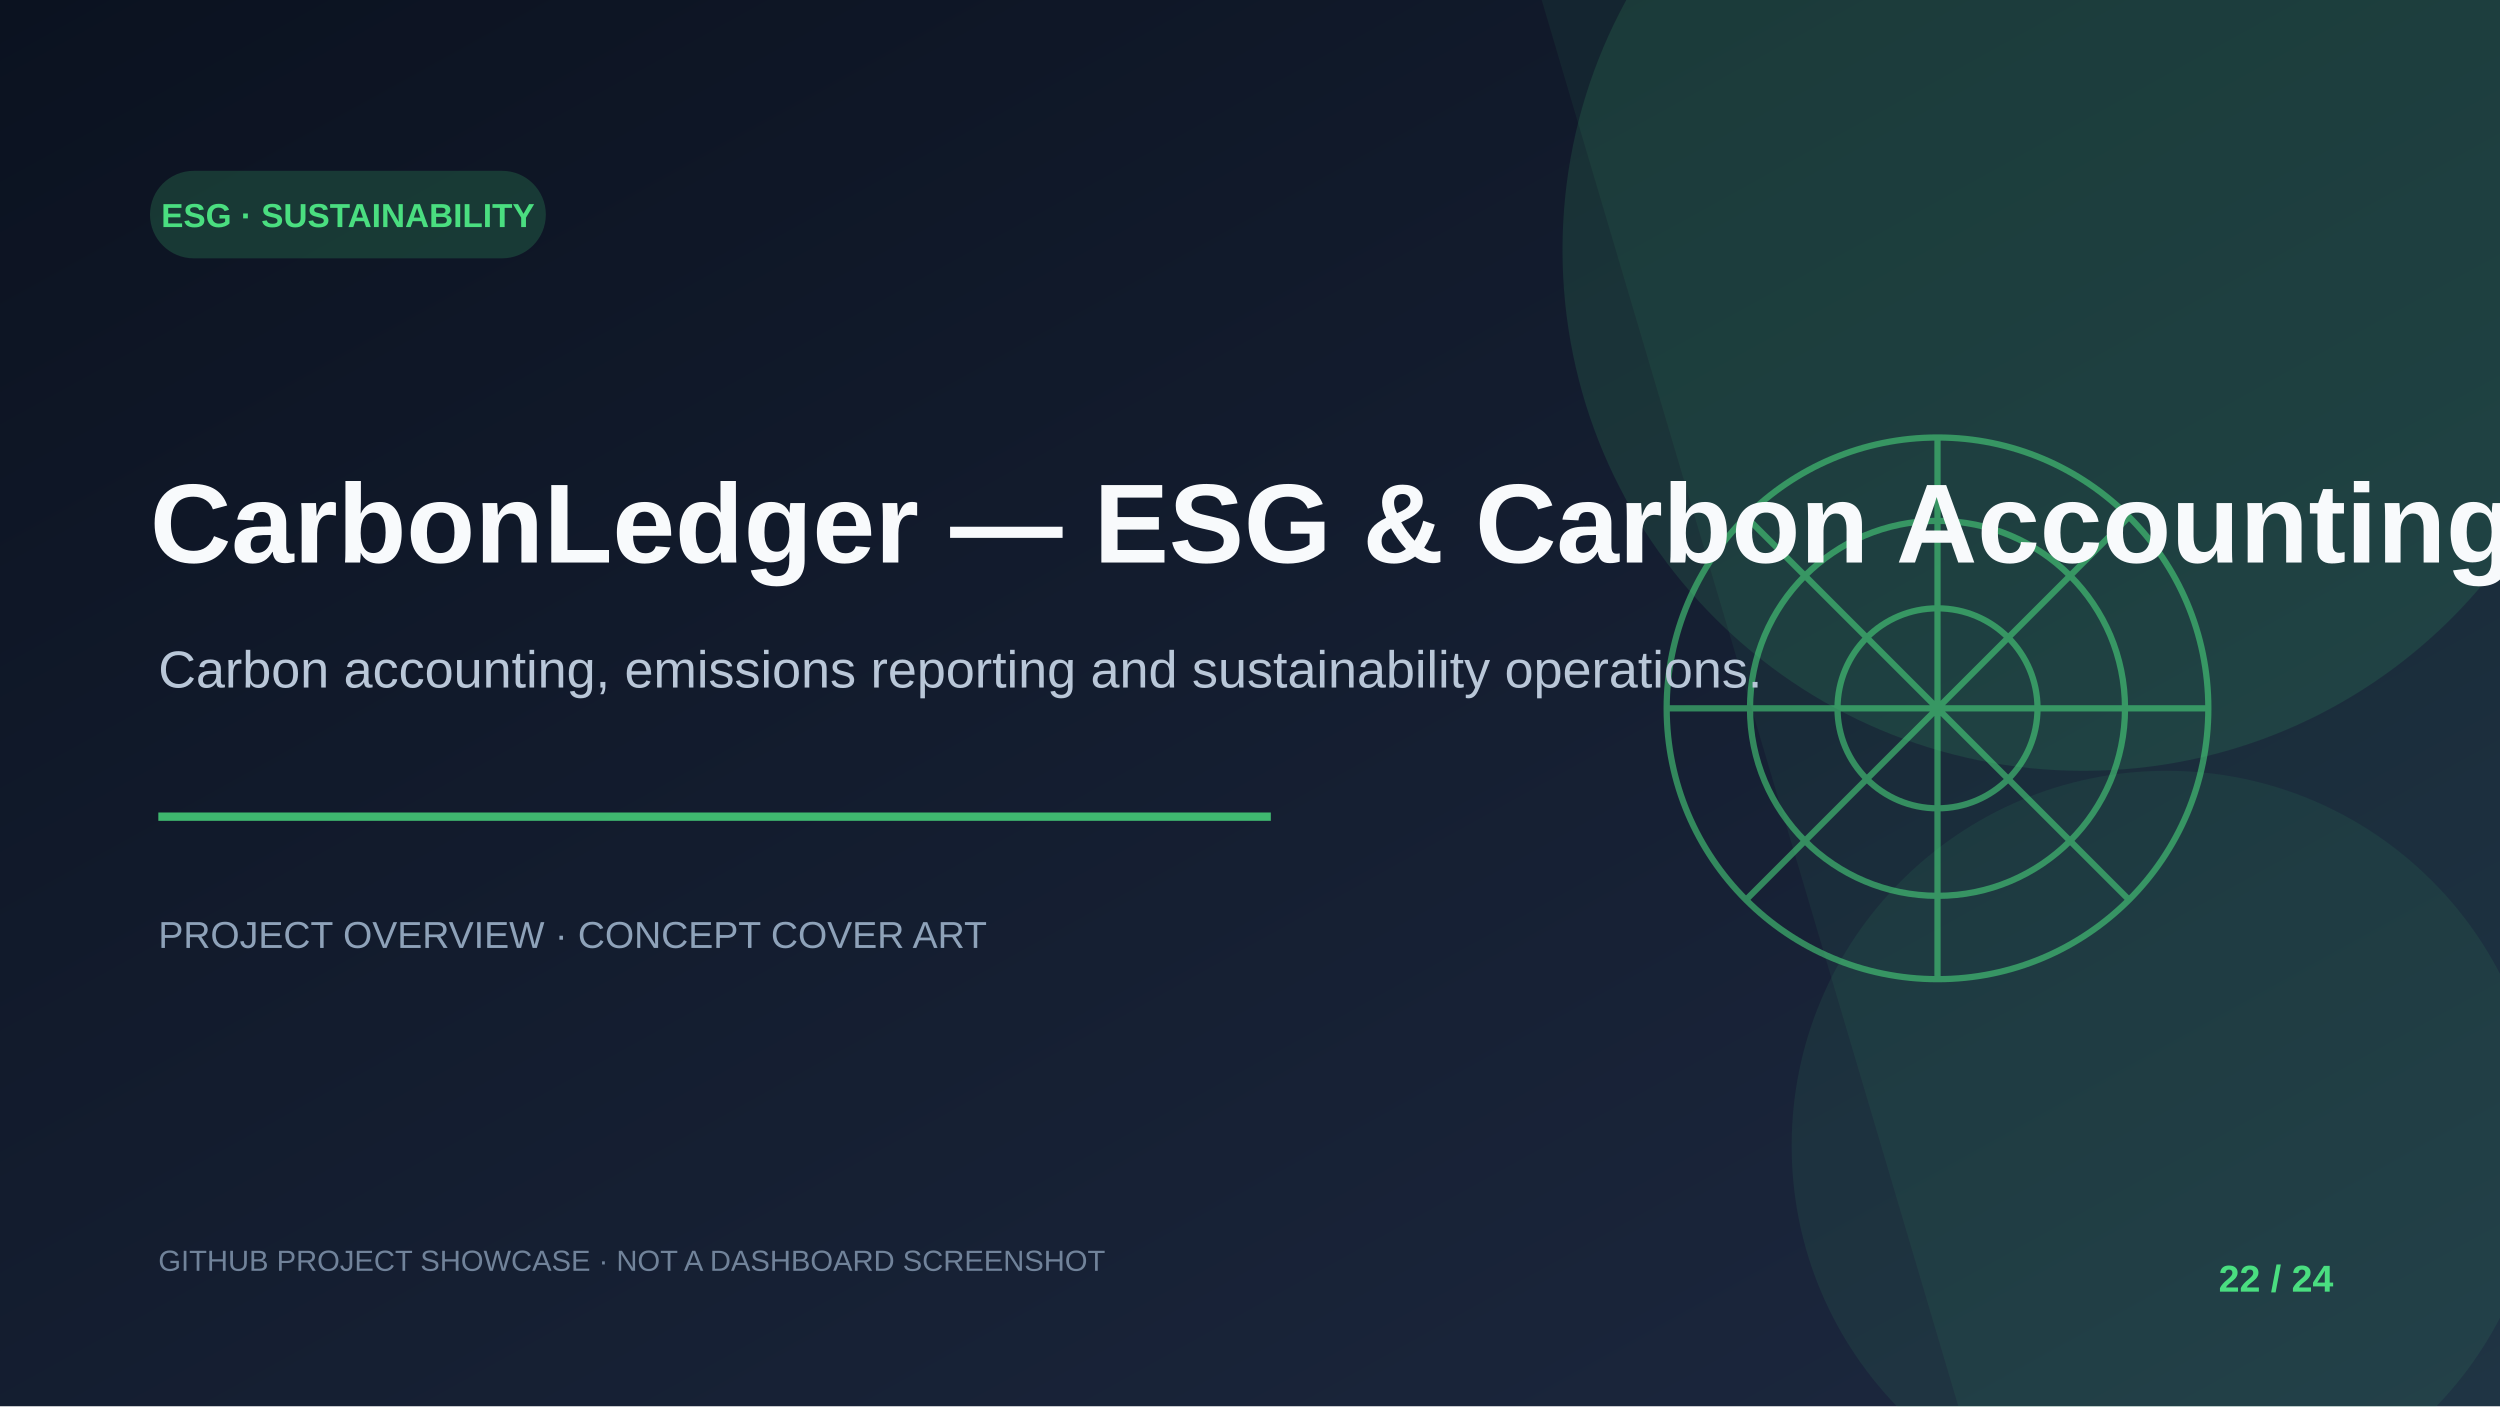
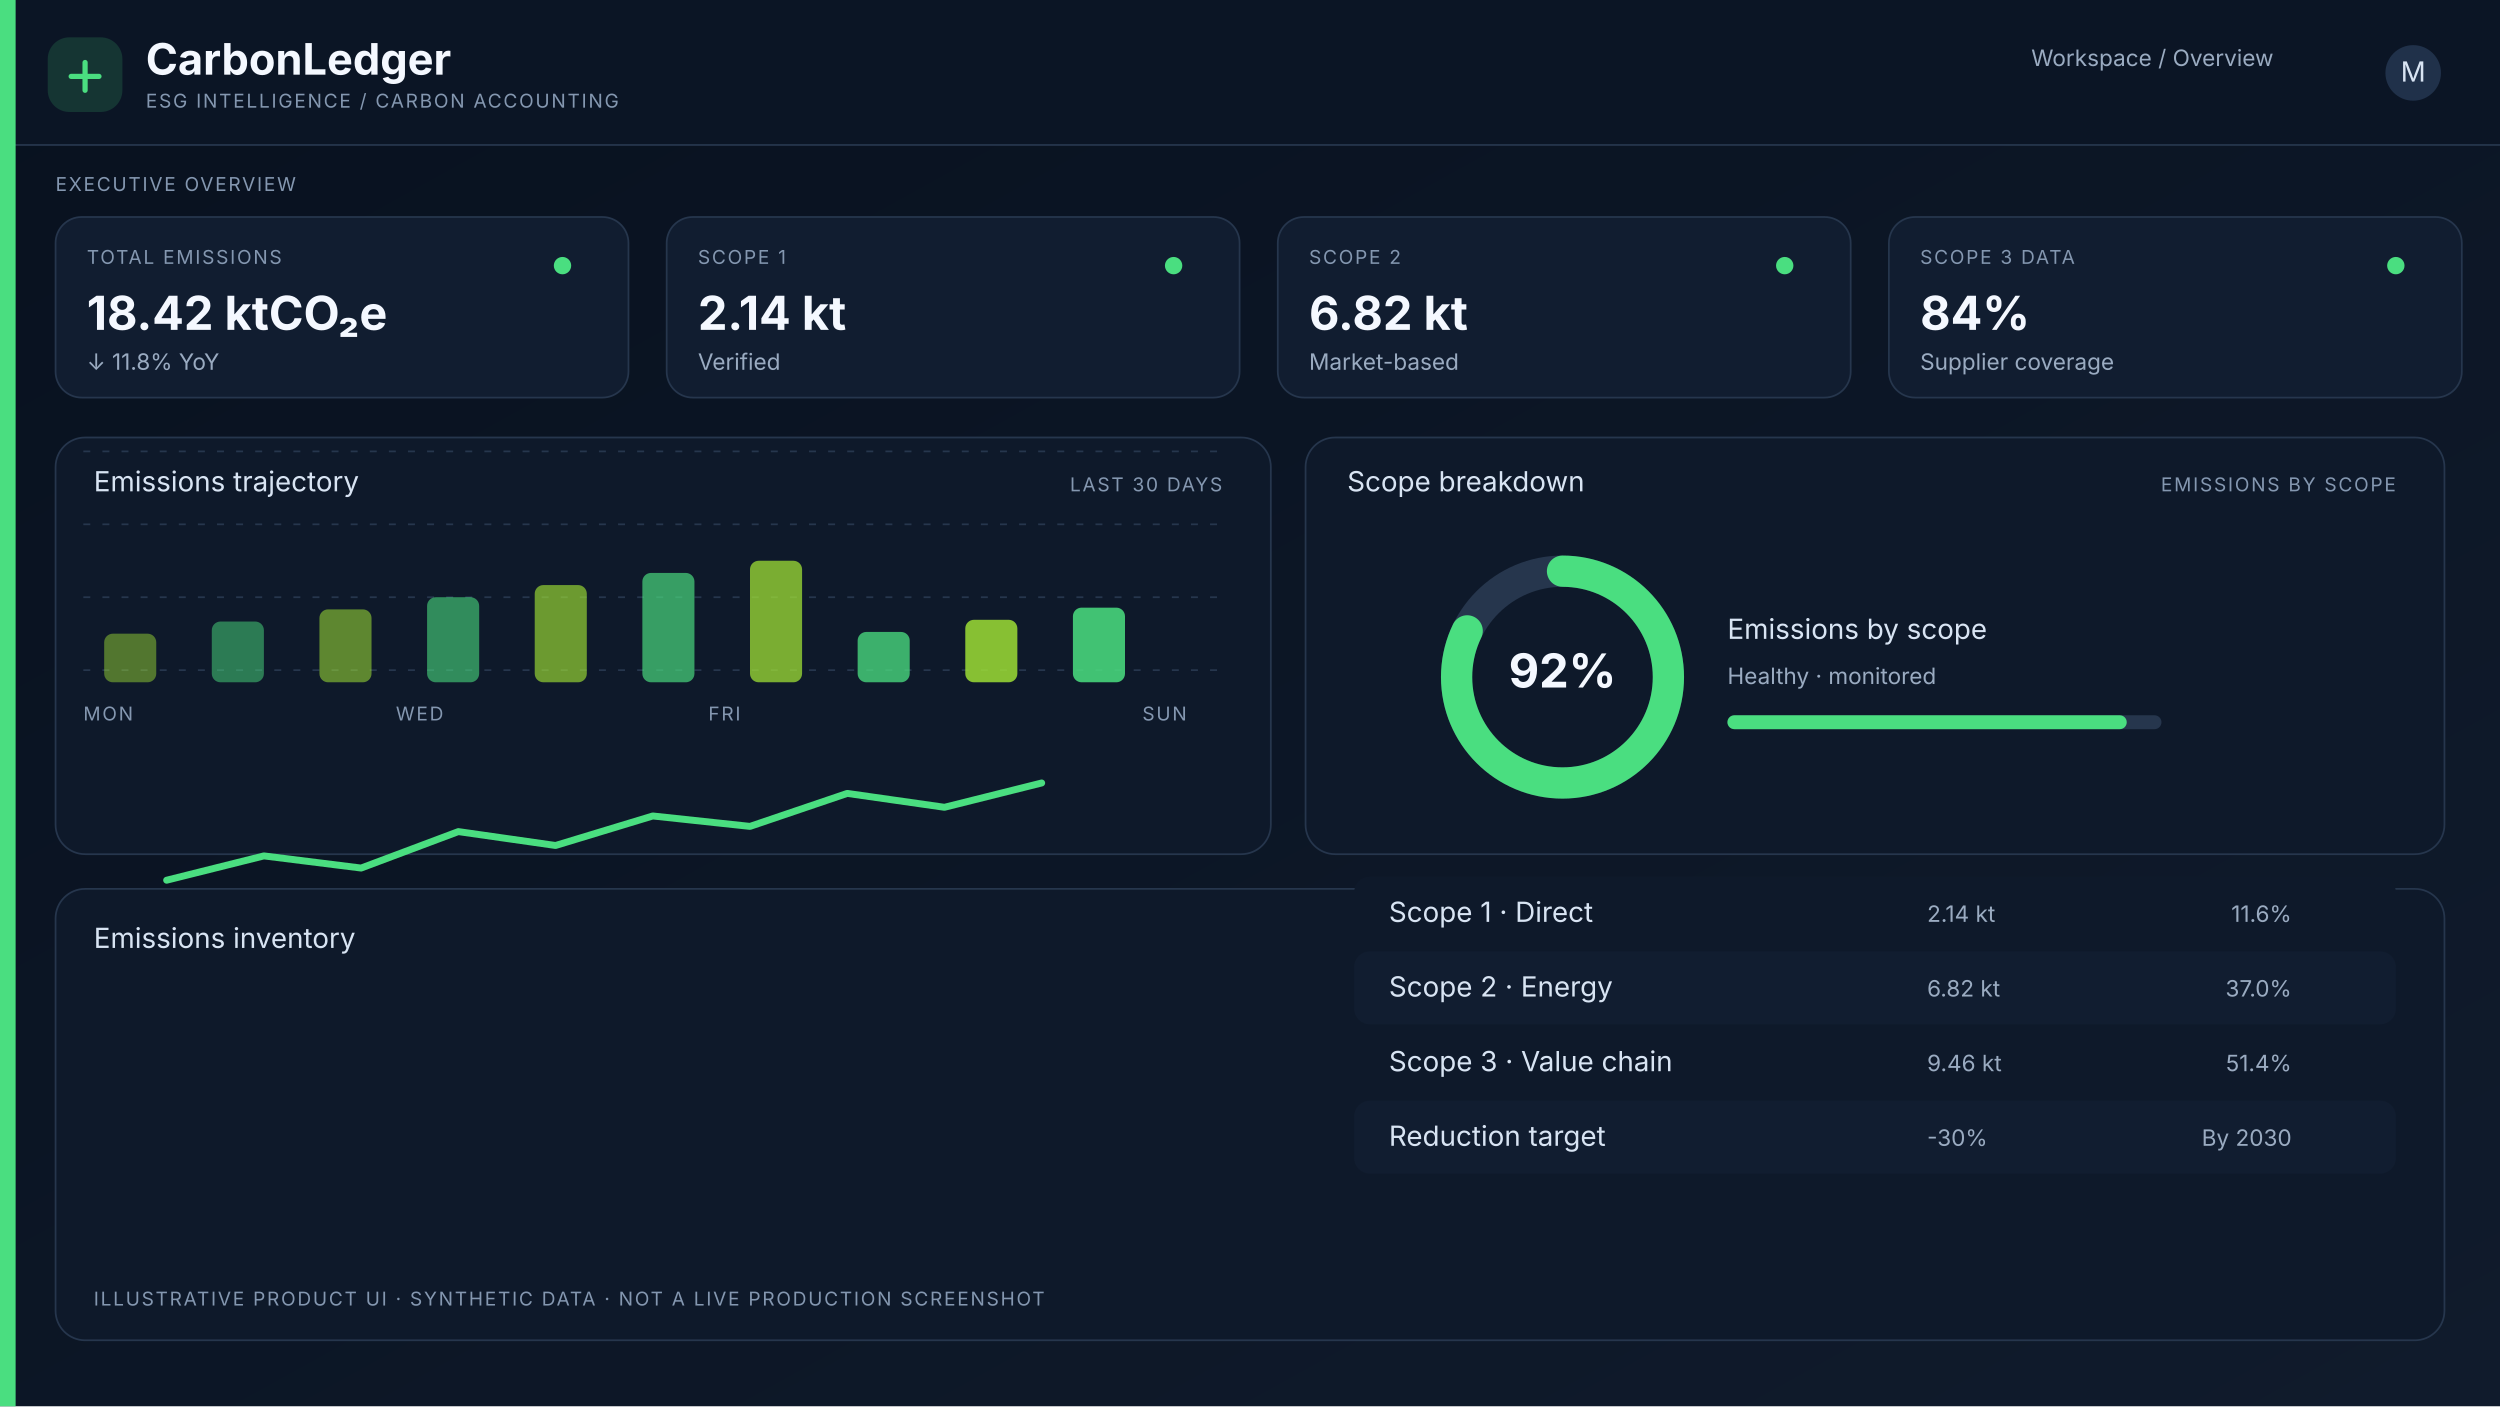
- <svg xmlns="http://www.w3.org/2000/svg" width="1200" height="675" viewBox="0 0 1200 675">
+ <svg xmlns="http://www.w3.org/2000/svg" width="1440" height="810" viewBox="0 0 1440 810" role="img" aria-labelledby="title desc">
  <defs>
-     <linearGradient id="g" x1="0" y1="0" x2="1" y2="1">
-       <stop offset="0" stop-color="#0b1220" />
-       <stop offset="1" stop-color="#1d2940" />
+     <linearGradient id="bg" x2="1" y2="1">
+       <stop stop-color="#08111f" />
+       <stop offset="1" stop-color="#101b2c" />
+     </linearGradient>
+     <linearGradient id="glow">
+       <stop stop-color="#4ade80" stop-opacity=".25" />
+       <stop offset="1" stop-color="#a3e635" stop-opacity=".02" />
    </linearGradient>
  </defs>
-   <rect width="1200" height="675" fill="url(#g)" />
-   <circle cx="1000" cy="120" r="250" fill="#4ade80" opacity=".12" />
-   <circle cx="1040" cy="550" r="180" fill="#4ade80" opacity=".08" />
-   <path d="M740 0 L1200 0 L1200 675 L940 675 Z" fill="#4ade80" opacity=".06" />
-   <g fill="none" stroke="#4ade80" stroke-width="3" opacity=".55">
-     <circle cx="930" cy="340" r="130" />
-     <circle cx="930" cy="340" r="90" />
-     <circle cx="930" cy="340" r="48" />
-     <path d="M800 340 H1060 M930 210 V470 M838 248 L1022 432 M1022 248 L838 432" />
+   <style>.body{font:16px Inter,Arial,sans-serif;fill:#d8e4f3}.small{font:13px Inter,Arial,sans-serif;fill:#9aabc1}.tiny{font:11px Inter,Arial,sans-serif;fill:#8497b0;letter-spacing:1px}.metric{font: bold 27px Inter,Arial,sans-serif;fill:#f4f8ff}.head{font:bold 25px Inter,Arial,sans-serif;fill:#f4f8ff}.muted{font:13px Inter,Arial,sans-serif;fill:#91a4bc}</style>
+   <rect width="1440" height="810" fill="url(#bg)" />
+   <rect x="0" y="0" width="1440" height="84" fill="#0b1525" />
+   <rect x="0" y="83" width="1440" height="1" fill="#26364d" />
+   <rect x="0" y="0" width="9" height="810" fill="#4ade80" />
+   <rect x="28" y="22" width="42" height="42" rx="12" fill="#4ade80" opacity=".16" stroke="#4ade80" />
+   <path d="M41 44h16M49 36v16" stroke="#4ade80" stroke-width="3" stroke-linecap="round" />
+   <text x="84" y="43" class="head">CarbonLedger</text>
+   <text x="84" y="62" class="tiny">ESG INTELLIGENCE / CARBON ACCOUNTING</text>
+   <text x="1170" y="38" class="small">Workspace  /  Overview</text>
+   <circle cx="1390" cy="42" r="16" fill="#20314a" />
+   <text x="1390" y="47" text-anchor="middle" class="body">M</text>
+   <text x="32" y="110" class="tiny">EXECUTIVE OVERVIEW</text>
+   <g transform="translate(32 125)">
+     <rect width="330" height="104" rx="15" fill="#111d30" stroke="#26364d" />
+     <text x="18" y="27" class="tiny">TOTAL EMISSIONS</text>
+     <text x="18" y="65" class="metric">18.42 ktCO₂e</text>
+     <text x="18" y="88" class="small" fill="#4ade80">↓ 11.8% YoY</text>
+     <circle cx="292" cy="28" r="5" fill="#4ade80" />
  </g>
-   <rect x="72" y="82" width="190" height="42" rx="21" fill="#4ade80" opacity=".18" />
-   <text x="167" y="109" text-anchor="middle" fill="#4ade80" font-family="Arial" font-size="16" font-weight="700">ESG · SUSTAINABILITY</text>
-   <text x="72" y="270" fill="#f8fafc" font-family="Arial" font-size="54" font-weight="700">CarbonLedger — ESG &amp; Carbon Accounting</text>
-   <text x="76" y="330" fill="#b9c7d8" font-family="Arial" font-size="25">Carbon accounting, emissions reporting and sustainability operations.</text>
-   <path d="M76 392 H610" stroke="#4ade80" stroke-width="4" opacity=".8" />
-   <text x="76" y="455" fill="#8ea2b9" font-family="Arial" font-size="18">PROJECT OVERVIEW · CONCEPT COVER ART</text>
-   <text x="76" y="610" fill="#71839a" font-family="Arial" font-size="14">GITHUB PROJECT SHOWCASE · NOT A DASHBOARD SCREENSHOT</text>
-   <text x="1120" y="620" text-anchor="end" fill="#4ade80" font-family="Arial" font-size="18" font-weight="700">22 / 24</text>
+   <g transform="translate(384 125)">
+     <rect width="330" height="104" rx="15" fill="#111d30" stroke="#26364d" />
+     <text x="18" y="27" class="tiny">SCOPE 1</text>
+     <text x="18" y="65" class="metric">2.14 kt</text>
+     <text x="18" y="88" class="small" fill="#4ade80">Verified</text>
+     <circle cx="292" cy="28" r="5" fill="#4ade80" />
+   </g>
+   <g transform="translate(736 125)">
+     <rect width="330" height="104" rx="15" fill="#111d30" stroke="#26364d" />
+     <text x="18" y="27" class="tiny">SCOPE 2</text>
+     <text x="18" y="65" class="metric">6.82 kt</text>
+     <text x="18" y="88" class="small" fill="#4ade80">Market-based</text>
+     <circle cx="292" cy="28" r="5" fill="#4ade80" />
+   </g>
+   <g transform="translate(1088 125)">
+     <rect width="330" height="104" rx="15" fill="#111d30" stroke="#26364d" />
+     <text x="18" y="27" class="tiny">SCOPE 3 DATA</text>
+     <text x="18" y="65" class="metric">84%</text>
+     <text x="18" y="88" class="small" fill="#4ade80">Supplier coverage</text>
+     <circle cx="292" cy="28" r="5" fill="#4ade80" />
+   </g>
+   <rect x="32" y="252" width="700" height="240" rx="17" fill="#0e192a" stroke="#26364d" />
+   <text x="54" y="283" class="body" font-weight="bold">Emissions trajectory</text>
+   <text x="704" y="283" class="tiny" text-anchor="end">LAST 30 DAYS</text>
+   <g transform="translate(48 260)">
+     <line x1="0" y1="0" x2="660" y2="0" stroke="#26364d" stroke-dasharray="4 7" />
+     <line x1="0" y1="42" x2="660" y2="42" stroke="#26364d" stroke-dasharray="4 7" />
+     <line x1="0" y1="84" x2="660" y2="84" stroke="#26364d" stroke-dasharray="4 7" />
+     <line x1="0" y1="126" x2="660" y2="126" stroke="#26364d" stroke-dasharray="4 7" />
+     <rect x="12" y="105" width="30" height="28" rx="5" fill="#a3e635" opacity="0.45" />
+     <rect x="74" y="98" width="30" height="35" rx="5" fill="#4ade80" opacity="0.495" />
+     <rect x="136" y="91" width="30" height="42" rx="5" fill="#a3e635" opacity="0.54" />
+     <rect x="198" y="84" width="30" height="49" rx="5" fill="#4ade80" opacity="0.585" />
+     <rect x="260" y="77" width="30" height="56" rx="5" fill="#a3e635" opacity="0.63" />
+     <rect x="322" y="70" width="30" height="63" rx="5" fill="#4ade80" opacity="0.675" />
+     <rect x="384" y="63" width="30" height="70" rx="5" fill="#a3e635" opacity="0.72" />
+     <rect x="446" y="104" width="30" height="29" rx="5" fill="#4ade80" opacity="0.765" />
+     <rect x="508" y="97" width="30" height="36" rx="5" fill="#a3e635" opacity="0.81" />
+     <rect x="570" y="90" width="30" height="43" rx="5" fill="#4ade80" opacity="0.855" />
+     <polyline points="48,247 104,233 160,240 216,219 272,227 328,210 384,216 440,197 496,205 552,191" fill="none" stroke="#4ade80" stroke-width="4" stroke-linecap="round" stroke-linejoin="round" />
+     <text x="0" y="155" class="tiny">MON</text>
+     <text x="180" y="155" class="tiny">WED</text>
+     <text x="360" y="155" class="tiny">FRI</text>
+     <text x="610" y="155" class="tiny">SUN</text>
+   </g>
+   <rect x="752" y="252" width="656" height="240" rx="17" fill="#0e192a" stroke="#26364d" />
+   <text x="776" y="283" class="body" font-weight="bold">Scope breakdown</text>
+   <text x="1380" y="283" class="tiny" text-anchor="end">EMISSIONS BY SCOPE</text>
+   <g transform="translate(790 318)">
+     <circle cx="110" cy="72" r="61" fill="none" stroke="#26364d" stroke-width="18" />
+     <circle cx="110" cy="72" r="61" fill="none" stroke="#4ade80" stroke-width="18" stroke-dasharray="315 383" transform="rotate(-90 110 72)" stroke-linecap="round" />
+     <text x="110" y="78" text-anchor="middle" class="metric">92%</text>
+     <text x="205" y="50" class="body">Emissions by scope</text>
+     <text x="205" y="76" class="small">Healthy · monitored</text>
+     <rect x="205" y="94" width="250" height="8" rx="4" fill="#26364d" />
+     <rect x="205" y="94" width="230" height="8" rx="4" fill="#4ade80" />
+   </g>
+   <rect x="32" y="512" width="1376" height="260" rx="17" fill="#0e192a" stroke="#26364d" />
+   <text x="54" y="546" class="body" font-weight="bold">Emissions inventory</text>
+   <text x="800" y="576" class="tiny">RECORD / ENTITY</text>
+   <text x="1110" y="576" class="tiny">STATUS / VALUE</text>
+   <text x="1380" y="576" text-anchor="end" class="tiny">DETAIL</text>
+   <g transform="translate(0 0)">
+     <rect x="780" y="505" width="600" height="42" rx="9" fill="#0e192a" />
+     <text x="800" y="531" class="body">Scope 1 · Direct</text>
+     <text x="1110" y="531" class="small">2.14 kt</text>
+     <text x="1320" y="531" class="small" text-anchor="end">11.6%</text>
+   </g>
+   <g transform="translate(0 43)">
+     <rect x="780" y="505" width="600" height="42" rx="9" fill="#111d30" />
+     <text x="800" y="531" class="body">Scope 2 · Energy</text>
+     <text x="1110" y="531" class="small">6.82 kt</text>
+     <text x="1320" y="531" class="small" text-anchor="end">37.0%</text>
+   </g>
+   <g transform="translate(0 86)">
+     <rect x="780" y="505" width="600" height="42" rx="9" fill="#0e192a" />
+     <text x="800" y="531" class="body">Scope 3 · Value chain</text>
+     <text x="1110" y="531" class="small">9.46 kt</text>
+     <text x="1320" y="531" class="small" text-anchor="end">51.4%</text>
+   </g>
+   <g transform="translate(0 129)">
+     <rect x="780" y="505" width="600" height="42" rx="9" fill="#111d30" />
+     <text x="800" y="531" class="body">Reduction target</text>
+     <text x="1110" y="531" class="small">-30%</text>
+     <text x="1320" y="531" class="small" text-anchor="end">By 2030</text>
+   </g>
+   <text x="54" y="752" class="tiny">ILLUSTRATIVE PRODUCT UI · SYNTHETIC DATA · NOT A LIVE PRODUCTION SCREENSHOT</text>
</svg>
